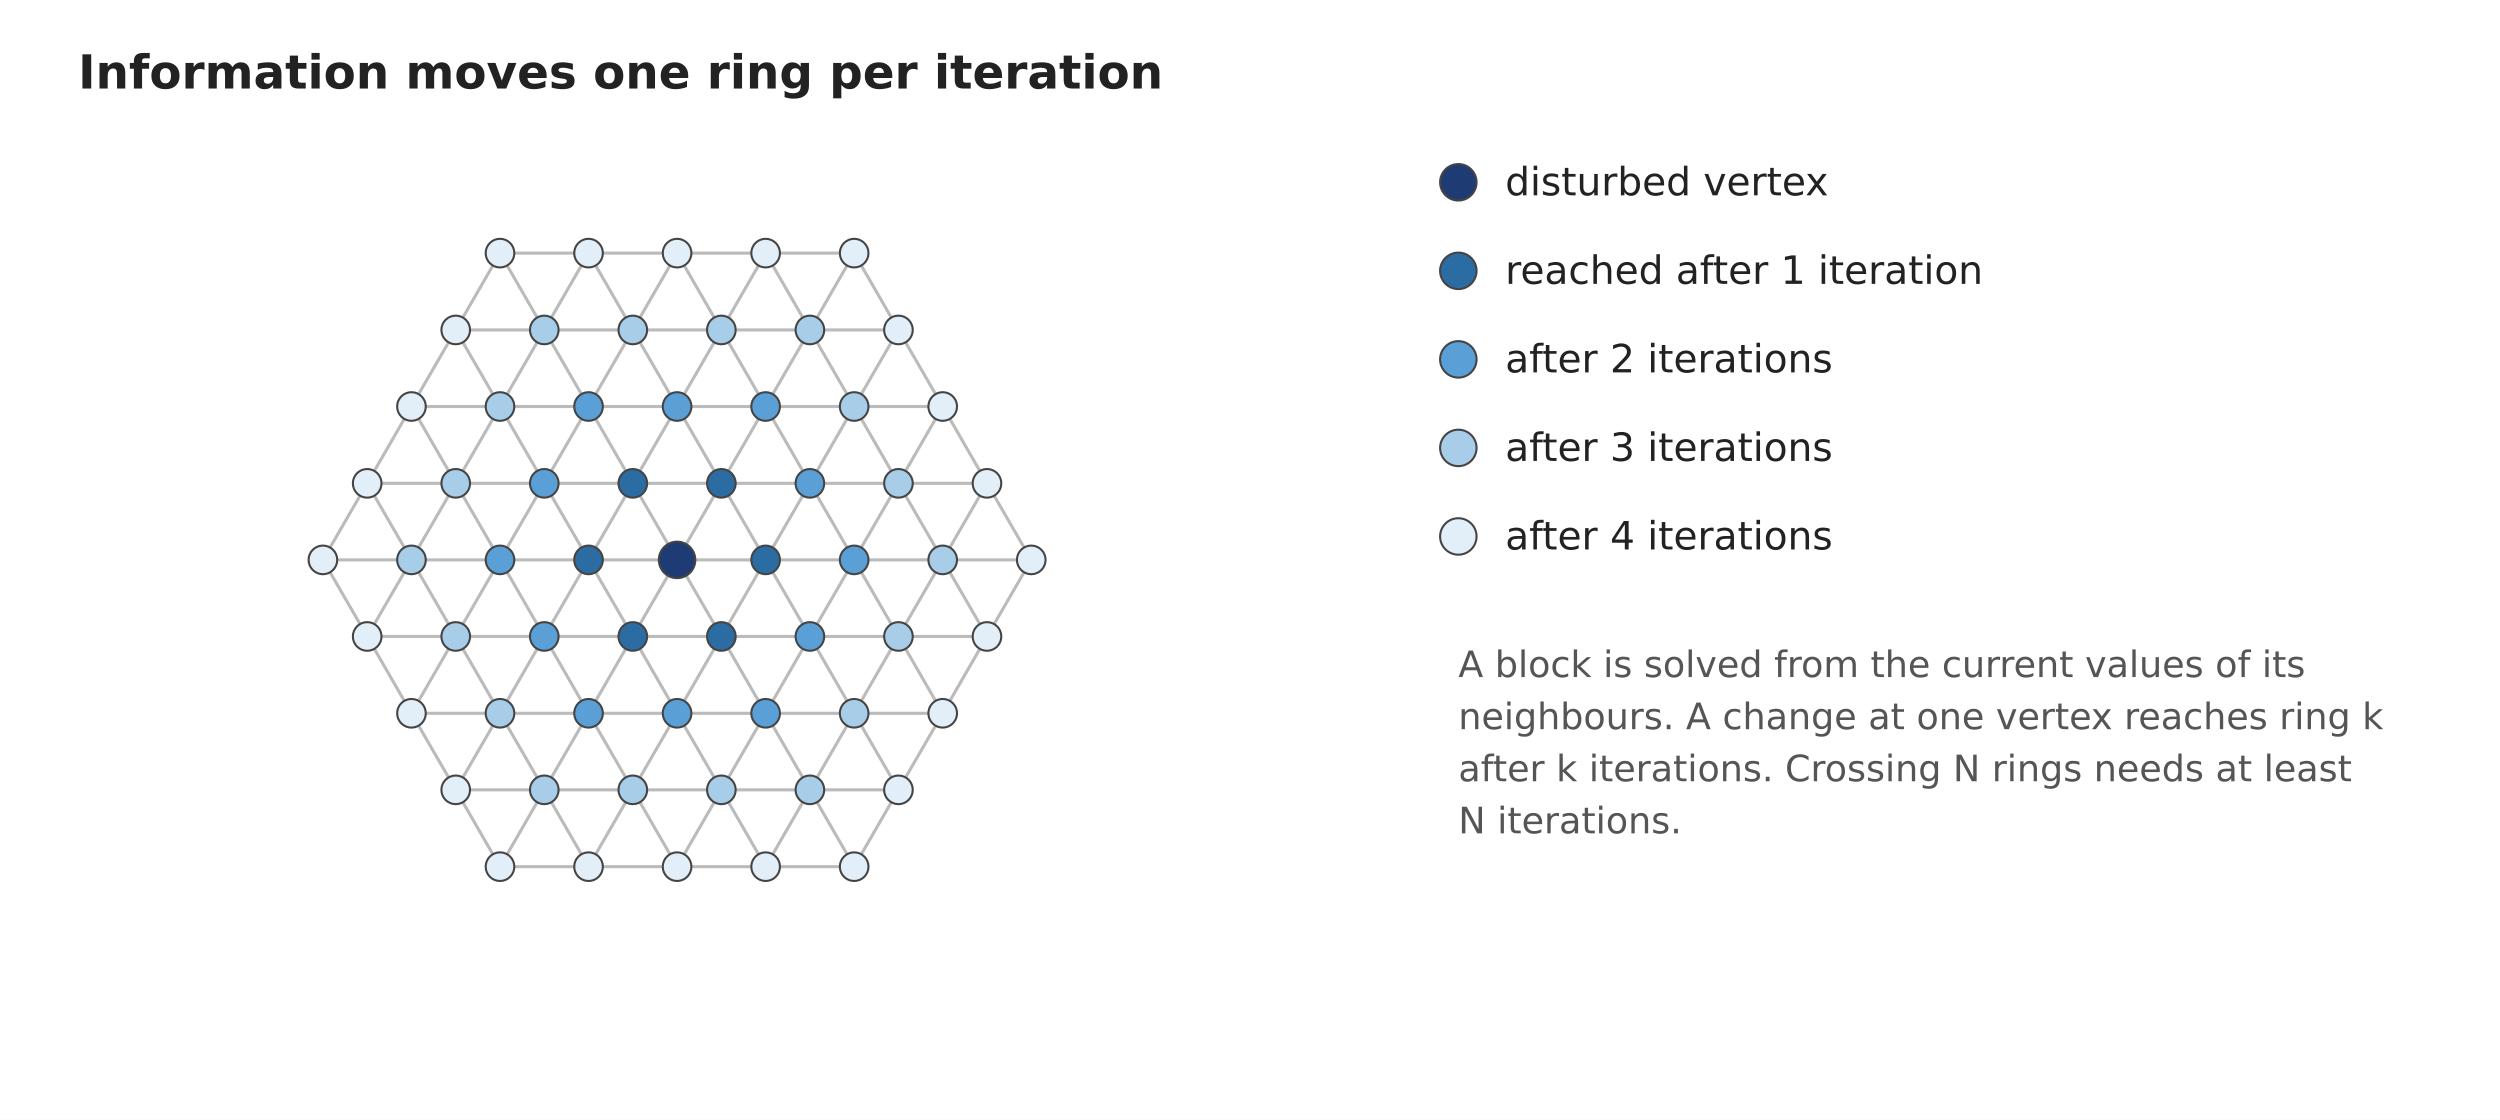
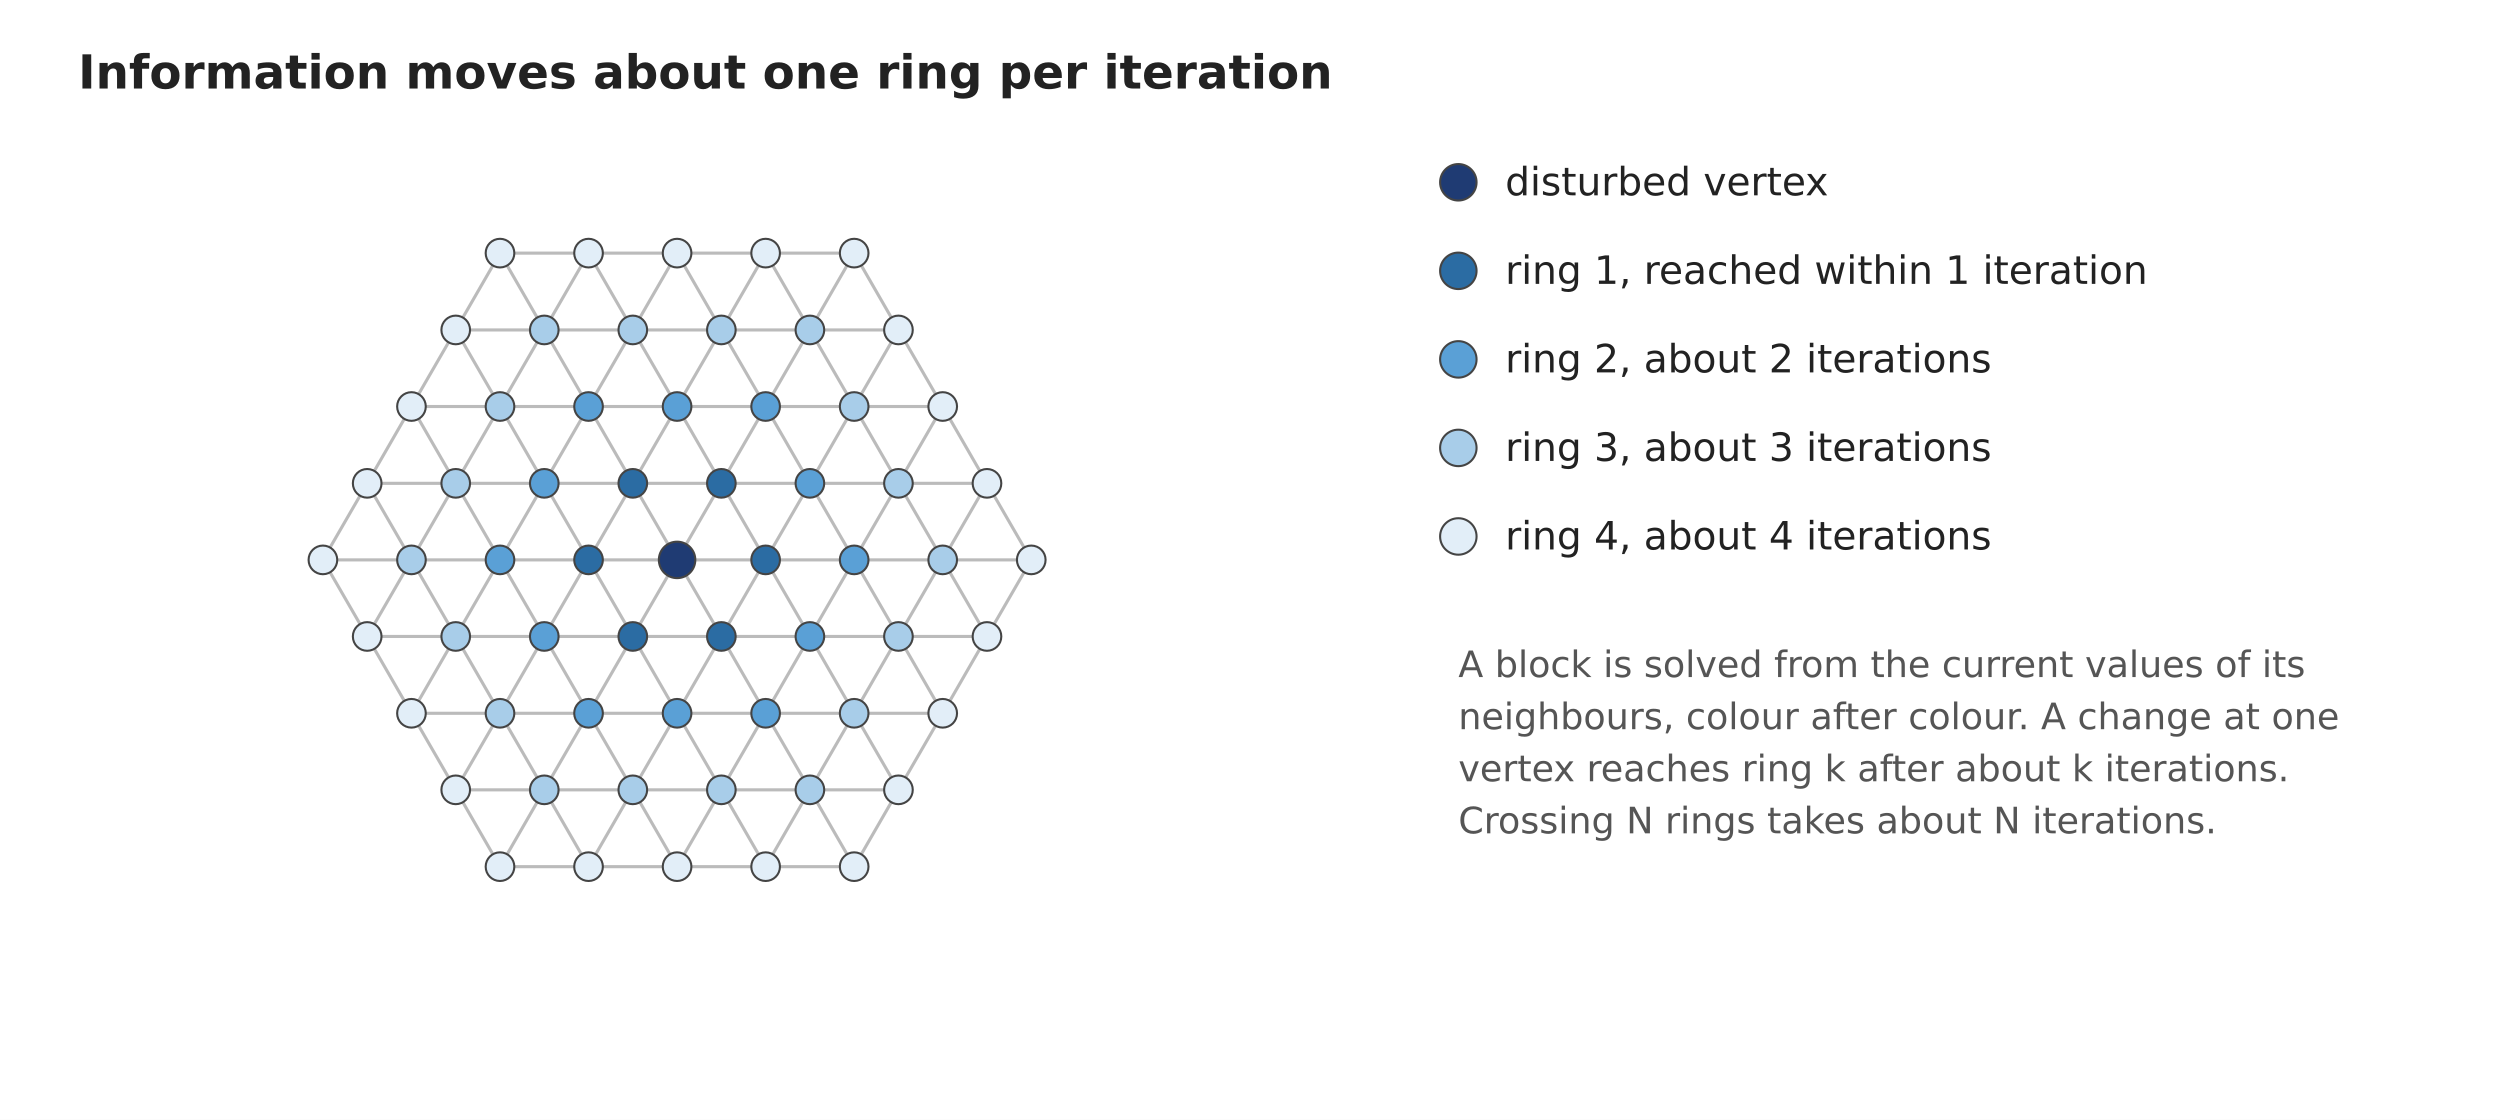
<svg xmlns="http://www.w3.org/2000/svg" width="960" height="430" viewBox="0 0 960 430" font-family="DejaVu Sans, Arial, sans-serif">
  <rect x="0" y="0" width="960" height="430" fill="#ffffff" />
-   <text x="30" y="34" font-size="18" font-weight="bold" fill="#222">Information moves one ring per iteration</text>
+   <text x="30" y="34" font-size="18" font-weight="bold" fill="#222">Information moves about one ring per iteration</text>
  <line x1="124.0" y1="215.0" x2="158.0" y2="215.0" stroke="#bbb" stroke-width="1.2" />
  <line x1="124.0" y1="215.0" x2="141.0" y2="185.6" stroke="#bbb" stroke-width="1.2" />
  <line x1="141.0" y1="185.6" x2="175.0" y2="185.6" stroke="#bbb" stroke-width="1.2" />
  <line x1="141.0" y1="185.6" x2="158.0" y2="156.1" stroke="#bbb" stroke-width="1.2" />
  <line x1="158.0" y1="156.1" x2="192.0" y2="156.1" stroke="#bbb" stroke-width="1.2" />
  <line x1="158.0" y1="156.1" x2="175.0" y2="126.7" stroke="#bbb" stroke-width="1.2" />
  <line x1="175.0" y1="126.7" x2="209.0" y2="126.7" stroke="#bbb" stroke-width="1.2" />
  <line x1="175.0" y1="126.7" x2="192.0" y2="97.2" stroke="#bbb" stroke-width="1.2" />
  <line x1="192.0" y1="97.2" x2="226.0" y2="97.2" stroke="#bbb" stroke-width="1.2" />
  <line x1="141.0" y1="244.4" x2="175.0" y2="244.4" stroke="#bbb" stroke-width="1.2" />
  <line x1="141.0" y1="244.4" x2="158.0" y2="215.0" stroke="#bbb" stroke-width="1.2" />
  <line x1="141.0" y1="244.4" x2="124.0" y2="215.0" stroke="#bbb" stroke-width="1.2" />
  <line x1="158.0" y1="215.0" x2="192.0" y2="215.0" stroke="#bbb" stroke-width="1.2" />
  <line x1="158.0" y1="215.0" x2="175.0" y2="185.6" stroke="#bbb" stroke-width="1.2" />
  <line x1="158.0" y1="215.0" x2="141.0" y2="185.6" stroke="#bbb" stroke-width="1.2" />
  <line x1="175.0" y1="185.6" x2="209.0" y2="185.6" stroke="#bbb" stroke-width="1.2" />
  <line x1="175.0" y1="185.6" x2="192.0" y2="156.1" stroke="#bbb" stroke-width="1.2" />
  <line x1="175.0" y1="185.6" x2="158.0" y2="156.1" stroke="#bbb" stroke-width="1.2" />
  <line x1="192.0" y1="156.1" x2="226.0" y2="156.1" stroke="#bbb" stroke-width="1.2" />
  <line x1="192.0" y1="156.1" x2="209.0" y2="126.7" stroke="#bbb" stroke-width="1.2" />
  <line x1="192.0" y1="156.1" x2="175.0" y2="126.7" stroke="#bbb" stroke-width="1.2" />
  <line x1="209.0" y1="126.7" x2="243.0" y2="126.7" stroke="#bbb" stroke-width="1.2" />
  <line x1="209.0" y1="126.7" x2="226.0" y2="97.2" stroke="#bbb" stroke-width="1.2" />
  <line x1="209.0" y1="126.7" x2="192.0" y2="97.2" stroke="#bbb" stroke-width="1.2" />
  <line x1="226.0" y1="97.2" x2="260.0" y2="97.2" stroke="#bbb" stroke-width="1.2" />
  <line x1="158.0" y1="273.9" x2="192.0" y2="273.9" stroke="#bbb" stroke-width="1.2" />
  <line x1="158.0" y1="273.9" x2="175.0" y2="244.4" stroke="#bbb" stroke-width="1.2" />
  <line x1="158.0" y1="273.9" x2="141.0" y2="244.4" stroke="#bbb" stroke-width="1.2" />
  <line x1="175.0" y1="244.4" x2="209.0" y2="244.4" stroke="#bbb" stroke-width="1.2" />
  <line x1="175.0" y1="244.4" x2="192.0" y2="215.0" stroke="#bbb" stroke-width="1.2" />
  <line x1="175.0" y1="244.4" x2="158.0" y2="215.0" stroke="#bbb" stroke-width="1.2" />
  <line x1="192.0" y1="215.0" x2="226.0" y2="215.0" stroke="#bbb" stroke-width="1.2" />
  <line x1="192.0" y1="215.0" x2="209.0" y2="185.6" stroke="#bbb" stroke-width="1.2" />
  <line x1="192.0" y1="215.0" x2="175.0" y2="185.6" stroke="#bbb" stroke-width="1.2" />
  <line x1="209.0" y1="185.6" x2="243.0" y2="185.6" stroke="#bbb" stroke-width="1.2" />
  <line x1="209.0" y1="185.6" x2="226.0" y2="156.1" stroke="#bbb" stroke-width="1.2" />
  <line x1="209.0" y1="185.6" x2="192.0" y2="156.1" stroke="#bbb" stroke-width="1.2" />
  <line x1="226.0" y1="156.1" x2="260.0" y2="156.1" stroke="#bbb" stroke-width="1.2" />
  <line x1="226.0" y1="156.1" x2="243.0" y2="126.7" stroke="#bbb" stroke-width="1.2" />
  <line x1="226.0" y1="156.1" x2="209.0" y2="126.7" stroke="#bbb" stroke-width="1.2" />
  <line x1="243.0" y1="126.7" x2="277.0" y2="126.7" stroke="#bbb" stroke-width="1.2" />
  <line x1="243.0" y1="126.7" x2="260.0" y2="97.2" stroke="#bbb" stroke-width="1.2" />
  <line x1="243.0" y1="126.7" x2="226.0" y2="97.2" stroke="#bbb" stroke-width="1.2" />
  <line x1="260.0" y1="97.2" x2="294.0" y2="97.2" stroke="#bbb" stroke-width="1.2" />
  <line x1="175.0" y1="303.3" x2="209.0" y2="303.3" stroke="#bbb" stroke-width="1.2" />
  <line x1="175.0" y1="303.3" x2="192.0" y2="273.9" stroke="#bbb" stroke-width="1.2" />
  <line x1="175.0" y1="303.3" x2="158.0" y2="273.9" stroke="#bbb" stroke-width="1.2" />
  <line x1="192.0" y1="273.9" x2="226.0" y2="273.9" stroke="#bbb" stroke-width="1.2" />
  <line x1="192.0" y1="273.9" x2="209.0" y2="244.4" stroke="#bbb" stroke-width="1.2" />
  <line x1="192.0" y1="273.9" x2="175.0" y2="244.4" stroke="#bbb" stroke-width="1.2" />
  <line x1="209.0" y1="244.4" x2="243.0" y2="244.4" stroke="#bbb" stroke-width="1.2" />
  <line x1="209.0" y1="244.4" x2="226.0" y2="215.0" stroke="#bbb" stroke-width="1.2" />
  <line x1="209.0" y1="244.4" x2="192.0" y2="215.0" stroke="#bbb" stroke-width="1.2" />
  <line x1="226.0" y1="215.0" x2="260.0" y2="215.0" stroke="#bbb" stroke-width="1.2" />
  <line x1="226.0" y1="215.0" x2="243.0" y2="185.6" stroke="#bbb" stroke-width="1.2" />
  <line x1="226.0" y1="215.0" x2="209.0" y2="185.6" stroke="#bbb" stroke-width="1.2" />
  <line x1="243.0" y1="185.6" x2="277.0" y2="185.6" stroke="#bbb" stroke-width="1.2" />
  <line x1="243.0" y1="185.6" x2="260.0" y2="156.1" stroke="#bbb" stroke-width="1.2" />
  <line x1="243.0" y1="185.6" x2="226.0" y2="156.1" stroke="#bbb" stroke-width="1.2" />
  <line x1="260.0" y1="156.1" x2="294.0" y2="156.1" stroke="#bbb" stroke-width="1.2" />
  <line x1="260.0" y1="156.1" x2="277.0" y2="126.7" stroke="#bbb" stroke-width="1.2" />
  <line x1="260.0" y1="156.1" x2="243.0" y2="126.7" stroke="#bbb" stroke-width="1.2" />
  <line x1="277.0" y1="126.7" x2="311.0" y2="126.7" stroke="#bbb" stroke-width="1.2" />
  <line x1="277.0" y1="126.7" x2="294.0" y2="97.2" stroke="#bbb" stroke-width="1.2" />
  <line x1="277.0" y1="126.7" x2="260.0" y2="97.2" stroke="#bbb" stroke-width="1.2" />
  <line x1="294.0" y1="97.2" x2="328.0" y2="97.2" stroke="#bbb" stroke-width="1.2" />
  <line x1="192.0" y1="332.8" x2="226.0" y2="332.8" stroke="#bbb" stroke-width="1.2" />
  <line x1="192.0" y1="332.8" x2="209.0" y2="303.3" stroke="#bbb" stroke-width="1.2" />
  <line x1="192.0" y1="332.8" x2="175.0" y2="303.3" stroke="#bbb" stroke-width="1.2" />
  <line x1="209.0" y1="303.3" x2="243.0" y2="303.3" stroke="#bbb" stroke-width="1.2" />
  <line x1="209.0" y1="303.3" x2="226.0" y2="273.9" stroke="#bbb" stroke-width="1.2" />
  <line x1="209.0" y1="303.3" x2="192.0" y2="273.9" stroke="#bbb" stroke-width="1.2" />
  <line x1="226.0" y1="273.9" x2="260.0" y2="273.9" stroke="#bbb" stroke-width="1.2" />
  <line x1="226.0" y1="273.9" x2="243.0" y2="244.4" stroke="#bbb" stroke-width="1.2" />
  <line x1="226.0" y1="273.9" x2="209.0" y2="244.4" stroke="#bbb" stroke-width="1.2" />
  <line x1="243.0" y1="244.4" x2="277.0" y2="244.4" stroke="#bbb" stroke-width="1.2" />
  <line x1="243.0" y1="244.4" x2="260.0" y2="215.0" stroke="#bbb" stroke-width="1.2" />
  <line x1="243.0" y1="244.4" x2="226.0" y2="215.0" stroke="#bbb" stroke-width="1.2" />
  <line x1="260.0" y1="215.0" x2="294.0" y2="215.0" stroke="#bbb" stroke-width="1.2" />
  <line x1="260.0" y1="215.0" x2="277.0" y2="185.6" stroke="#bbb" stroke-width="1.2" />
  <line x1="260.0" y1="215.0" x2="243.0" y2="185.6" stroke="#bbb" stroke-width="1.2" />
  <line x1="277.0" y1="185.6" x2="311.0" y2="185.6" stroke="#bbb" stroke-width="1.2" />
  <line x1="277.0" y1="185.6" x2="294.0" y2="156.1" stroke="#bbb" stroke-width="1.2" />
  <line x1="277.0" y1="185.6" x2="260.0" y2="156.1" stroke="#bbb" stroke-width="1.2" />
  <line x1="294.0" y1="156.1" x2="328.0" y2="156.1" stroke="#bbb" stroke-width="1.2" />
  <line x1="294.0" y1="156.1" x2="311.0" y2="126.7" stroke="#bbb" stroke-width="1.2" />
  <line x1="294.0" y1="156.1" x2="277.0" y2="126.7" stroke="#bbb" stroke-width="1.2" />
  <line x1="311.0" y1="126.7" x2="345.0" y2="126.7" stroke="#bbb" stroke-width="1.2" />
  <line x1="311.0" y1="126.7" x2="328.0" y2="97.2" stroke="#bbb" stroke-width="1.2" />
  <line x1="311.0" y1="126.7" x2="294.0" y2="97.2" stroke="#bbb" stroke-width="1.2" />
  <line x1="226.0" y1="332.8" x2="260.0" y2="332.8" stroke="#bbb" stroke-width="1.2" />
  <line x1="226.0" y1="332.8" x2="243.0" y2="303.3" stroke="#bbb" stroke-width="1.2" />
  <line x1="226.0" y1="332.8" x2="209.0" y2="303.3" stroke="#bbb" stroke-width="1.2" />
  <line x1="243.0" y1="303.3" x2="277.0" y2="303.3" stroke="#bbb" stroke-width="1.2" />
  <line x1="243.0" y1="303.3" x2="260.0" y2="273.9" stroke="#bbb" stroke-width="1.2" />
  <line x1="243.0" y1="303.3" x2="226.0" y2="273.9" stroke="#bbb" stroke-width="1.2" />
  <line x1="260.0" y1="273.9" x2="294.0" y2="273.9" stroke="#bbb" stroke-width="1.2" />
  <line x1="260.0" y1="273.9" x2="277.0" y2="244.4" stroke="#bbb" stroke-width="1.2" />
  <line x1="260.0" y1="273.9" x2="243.0" y2="244.4" stroke="#bbb" stroke-width="1.2" />
  <line x1="277.0" y1="244.4" x2="311.0" y2="244.4" stroke="#bbb" stroke-width="1.2" />
  <line x1="277.0" y1="244.4" x2="294.0" y2="215.0" stroke="#bbb" stroke-width="1.2" />
  <line x1="277.0" y1="244.4" x2="260.0" y2="215.0" stroke="#bbb" stroke-width="1.2" />
  <line x1="294.0" y1="215.0" x2="328.0" y2="215.0" stroke="#bbb" stroke-width="1.2" />
  <line x1="294.0" y1="215.0" x2="311.0" y2="185.6" stroke="#bbb" stroke-width="1.2" />
  <line x1="294.0" y1="215.0" x2="277.0" y2="185.6" stroke="#bbb" stroke-width="1.2" />
  <line x1="311.0" y1="185.6" x2="345.0" y2="185.6" stroke="#bbb" stroke-width="1.2" />
  <line x1="311.0" y1="185.6" x2="328.0" y2="156.1" stroke="#bbb" stroke-width="1.2" />
  <line x1="311.0" y1="185.6" x2="294.0" y2="156.1" stroke="#bbb" stroke-width="1.2" />
  <line x1="328.0" y1="156.1" x2="362.0" y2="156.1" stroke="#bbb" stroke-width="1.2" />
  <line x1="328.0" y1="156.1" x2="345.0" y2="126.7" stroke="#bbb" stroke-width="1.2" />
  <line x1="328.0" y1="156.1" x2="311.0" y2="126.7" stroke="#bbb" stroke-width="1.2" />
  <line x1="345.0" y1="126.7" x2="328.0" y2="97.2" stroke="#bbb" stroke-width="1.2" />
  <line x1="260.0" y1="332.8" x2="294.0" y2="332.8" stroke="#bbb" stroke-width="1.2" />
  <line x1="260.0" y1="332.8" x2="277.0" y2="303.3" stroke="#bbb" stroke-width="1.2" />
  <line x1="260.0" y1="332.8" x2="243.0" y2="303.3" stroke="#bbb" stroke-width="1.2" />
  <line x1="277.0" y1="303.3" x2="311.0" y2="303.3" stroke="#bbb" stroke-width="1.2" />
  <line x1="277.0" y1="303.3" x2="294.0" y2="273.9" stroke="#bbb" stroke-width="1.2" />
  <line x1="277.0" y1="303.3" x2="260.0" y2="273.9" stroke="#bbb" stroke-width="1.2" />
  <line x1="294.0" y1="273.9" x2="328.0" y2="273.9" stroke="#bbb" stroke-width="1.2" />
  <line x1="294.0" y1="273.9" x2="311.0" y2="244.4" stroke="#bbb" stroke-width="1.2" />
  <line x1="294.0" y1="273.9" x2="277.0" y2="244.4" stroke="#bbb" stroke-width="1.2" />
  <line x1="311.0" y1="244.4" x2="345.0" y2="244.4" stroke="#bbb" stroke-width="1.2" />
  <line x1="311.0" y1="244.4" x2="328.0" y2="215.0" stroke="#bbb" stroke-width="1.2" />
  <line x1="311.0" y1="244.4" x2="294.0" y2="215.0" stroke="#bbb" stroke-width="1.2" />
  <line x1="328.0" y1="215.0" x2="362.0" y2="215.0" stroke="#bbb" stroke-width="1.2" />
  <line x1="328.0" y1="215.0" x2="345.0" y2="185.6" stroke="#bbb" stroke-width="1.2" />
  <line x1="328.0" y1="215.0" x2="311.0" y2="185.6" stroke="#bbb" stroke-width="1.2" />
  <line x1="345.0" y1="185.6" x2="379.0" y2="185.6" stroke="#bbb" stroke-width="1.2" />
  <line x1="345.0" y1="185.6" x2="362.0" y2="156.1" stroke="#bbb" stroke-width="1.2" />
  <line x1="345.0" y1="185.6" x2="328.0" y2="156.1" stroke="#bbb" stroke-width="1.2" />
  <line x1="362.0" y1="156.1" x2="345.0" y2="126.7" stroke="#bbb" stroke-width="1.2" />
  <line x1="294.0" y1="332.8" x2="328.0" y2="332.8" stroke="#bbb" stroke-width="1.2" />
  <line x1="294.0" y1="332.8" x2="311.0" y2="303.3" stroke="#bbb" stroke-width="1.2" />
  <line x1="294.0" y1="332.8" x2="277.0" y2="303.3" stroke="#bbb" stroke-width="1.2" />
  <line x1="311.0" y1="303.3" x2="345.0" y2="303.3" stroke="#bbb" stroke-width="1.2" />
  <line x1="311.0" y1="303.3" x2="328.0" y2="273.9" stroke="#bbb" stroke-width="1.2" />
  <line x1="311.0" y1="303.3" x2="294.0" y2="273.9" stroke="#bbb" stroke-width="1.2" />
  <line x1="328.0" y1="273.9" x2="362.0" y2="273.9" stroke="#bbb" stroke-width="1.2" />
  <line x1="328.0" y1="273.9" x2="345.0" y2="244.4" stroke="#bbb" stroke-width="1.2" />
  <line x1="328.0" y1="273.9" x2="311.0" y2="244.4" stroke="#bbb" stroke-width="1.2" />
  <line x1="345.0" y1="244.4" x2="379.0" y2="244.4" stroke="#bbb" stroke-width="1.2" />
  <line x1="345.0" y1="244.4" x2="362.0" y2="215.0" stroke="#bbb" stroke-width="1.2" />
  <line x1="345.0" y1="244.4" x2="328.0" y2="215.0" stroke="#bbb" stroke-width="1.2" />
  <line x1="362.0" y1="215.0" x2="396.0" y2="215.0" stroke="#bbb" stroke-width="1.2" />
  <line x1="362.0" y1="215.0" x2="379.0" y2="185.6" stroke="#bbb" stroke-width="1.2" />
  <line x1="362.0" y1="215.0" x2="345.0" y2="185.6" stroke="#bbb" stroke-width="1.2" />
  <line x1="379.0" y1="185.6" x2="362.0" y2="156.1" stroke="#bbb" stroke-width="1.2" />
  <line x1="328.0" y1="332.8" x2="345.0" y2="303.3" stroke="#bbb" stroke-width="1.2" />
  <line x1="328.0" y1="332.8" x2="311.0" y2="303.3" stroke="#bbb" stroke-width="1.2" />
  <line x1="345.0" y1="303.3" x2="362.0" y2="273.9" stroke="#bbb" stroke-width="1.2" />
  <line x1="345.0" y1="303.3" x2="328.0" y2="273.9" stroke="#bbb" stroke-width="1.2" />
  <line x1="362.0" y1="273.9" x2="379.0" y2="244.4" stroke="#bbb" stroke-width="1.2" />
  <line x1="362.0" y1="273.9" x2="345.0" y2="244.4" stroke="#bbb" stroke-width="1.2" />
  <line x1="379.0" y1="244.4" x2="396.0" y2="215.0" stroke="#bbb" stroke-width="1.2" />
  <line x1="379.0" y1="244.4" x2="362.0" y2="215.0" stroke="#bbb" stroke-width="1.2" />
  <line x1="396.0" y1="215.0" x2="379.0" y2="185.6" stroke="#bbb" stroke-width="1.2" />
  <circle cx="124.0" cy="215.0" r="5.5" fill="#e2eef8" stroke="#444" stroke-width="0.8" />
  <circle cx="141.0" cy="185.6" r="5.5" fill="#e2eef8" stroke="#444" stroke-width="0.8" />
  <circle cx="158.0" cy="156.1" r="5.5" fill="#e2eef8" stroke="#444" stroke-width="0.8" />
  <circle cx="175.0" cy="126.7" r="5.5" fill="#e2eef8" stroke="#444" stroke-width="0.8" />
  <circle cx="192.0" cy="97.2" r="5.5" fill="#e2eef8" stroke="#444" stroke-width="0.8" />
  <circle cx="141.0" cy="244.4" r="5.5" fill="#e2eef8" stroke="#444" stroke-width="0.8" />
  <circle cx="158.0" cy="215.0" r="5.5" fill="#a8cde9" stroke="#444" stroke-width="0.8" />
  <circle cx="175.0" cy="185.6" r="5.5" fill="#a8cde9" stroke="#444" stroke-width="0.8" />
  <circle cx="192.0" cy="156.1" r="5.5" fill="#a8cde9" stroke="#444" stroke-width="0.8" />
  <circle cx="209.0" cy="126.7" r="5.5" fill="#a8cde9" stroke="#444" stroke-width="0.8" />
  <circle cx="226.0" cy="97.2" r="5.5" fill="#e2eef8" stroke="#444" stroke-width="0.8" />
  <circle cx="158.0" cy="273.9" r="5.5" fill="#e2eef8" stroke="#444" stroke-width="0.8" />
  <circle cx="175.0" cy="244.4" r="5.5" fill="#a8cde9" stroke="#444" stroke-width="0.8" />
  <circle cx="192.0" cy="215.0" r="5.5" fill="#5aa0d6" stroke="#444" stroke-width="0.8" />
  <circle cx="209.0" cy="185.6" r="5.5" fill="#5aa0d6" stroke="#444" stroke-width="0.8" />
  <circle cx="226.0" cy="156.1" r="5.5" fill="#5aa0d6" stroke="#444" stroke-width="0.8" />
  <circle cx="243.0" cy="126.7" r="5.5" fill="#a8cde9" stroke="#444" stroke-width="0.8" />
  <circle cx="260.0" cy="97.2" r="5.5" fill="#e2eef8" stroke="#444" stroke-width="0.8" />
  <circle cx="175.0" cy="303.3" r="5.5" fill="#e2eef8" stroke="#444" stroke-width="0.8" />
  <circle cx="192.0" cy="273.9" r="5.5" fill="#a8cde9" stroke="#444" stroke-width="0.8" />
  <circle cx="209.0" cy="244.4" r="5.5" fill="#5aa0d6" stroke="#444" stroke-width="0.8" />
  <circle cx="226.0" cy="215.0" r="5.5" fill="#2b6ca3" stroke="#444" stroke-width="0.8" />
  <circle cx="243.0" cy="185.6" r="5.5" fill="#2b6ca3" stroke="#444" stroke-width="0.8" />
  <circle cx="260.0" cy="156.1" r="5.5" fill="#5aa0d6" stroke="#444" stroke-width="0.8" />
  <circle cx="277.0" cy="126.7" r="5.5" fill="#a8cde9" stroke="#444" stroke-width="0.8" />
  <circle cx="294.0" cy="97.2" r="5.5" fill="#e2eef8" stroke="#444" stroke-width="0.8" />
  <circle cx="192.0" cy="332.8" r="5.5" fill="#e2eef8" stroke="#444" stroke-width="0.8" />
  <circle cx="209.0" cy="303.3" r="5.5" fill="#a8cde9" stroke="#444" stroke-width="0.8" />
  <circle cx="226.0" cy="273.9" r="5.5" fill="#5aa0d6" stroke="#444" stroke-width="0.8" />
  <circle cx="243.0" cy="244.4" r="5.5" fill="#2b6ca3" stroke="#444" stroke-width="0.8" />
  <circle cx="260.0" cy="215.0" r="7" fill="#1f3b73" stroke="#444" stroke-width="0.8" />
  <circle cx="277.0" cy="185.6" r="5.5" fill="#2b6ca3" stroke="#444" stroke-width="0.8" />
  <circle cx="294.0" cy="156.1" r="5.5" fill="#5aa0d6" stroke="#444" stroke-width="0.8" />
  <circle cx="311.0" cy="126.7" r="5.5" fill="#a8cde9" stroke="#444" stroke-width="0.8" />
  <circle cx="328.0" cy="97.2" r="5.5" fill="#e2eef8" stroke="#444" stroke-width="0.8" />
  <circle cx="226.0" cy="332.8" r="5.5" fill="#e2eef8" stroke="#444" stroke-width="0.8" />
  <circle cx="243.0" cy="303.3" r="5.5" fill="#a8cde9" stroke="#444" stroke-width="0.8" />
  <circle cx="260.0" cy="273.9" r="5.5" fill="#5aa0d6" stroke="#444" stroke-width="0.8" />
  <circle cx="277.0" cy="244.4" r="5.5" fill="#2b6ca3" stroke="#444" stroke-width="0.8" />
  <circle cx="294.0" cy="215.0" r="5.5" fill="#2b6ca3" stroke="#444" stroke-width="0.8" />
  <circle cx="311.0" cy="185.6" r="5.5" fill="#5aa0d6" stroke="#444" stroke-width="0.8" />
  <circle cx="328.0" cy="156.1" r="5.5" fill="#a8cde9" stroke="#444" stroke-width="0.8" />
  <circle cx="345.0" cy="126.7" r="5.5" fill="#e2eef8" stroke="#444" stroke-width="0.8" />
  <circle cx="260.0" cy="332.8" r="5.5" fill="#e2eef8" stroke="#444" stroke-width="0.8" />
  <circle cx="277.0" cy="303.3" r="5.5" fill="#a8cde9" stroke="#444" stroke-width="0.8" />
  <circle cx="294.0" cy="273.9" r="5.5" fill="#5aa0d6" stroke="#444" stroke-width="0.8" />
  <circle cx="311.0" cy="244.4" r="5.5" fill="#5aa0d6" stroke="#444" stroke-width="0.8" />
  <circle cx="328.0" cy="215.0" r="5.5" fill="#5aa0d6" stroke="#444" stroke-width="0.8" />
  <circle cx="345.0" cy="185.6" r="5.5" fill="#a8cde9" stroke="#444" stroke-width="0.8" />
  <circle cx="362.0" cy="156.1" r="5.5" fill="#e2eef8" stroke="#444" stroke-width="0.8" />
  <circle cx="294.0" cy="332.8" r="5.5" fill="#e2eef8" stroke="#444" stroke-width="0.8" />
  <circle cx="311.0" cy="303.3" r="5.5" fill="#a8cde9" stroke="#444" stroke-width="0.8" />
  <circle cx="328.0" cy="273.9" r="5.5" fill="#a8cde9" stroke="#444" stroke-width="0.8" />
  <circle cx="345.0" cy="244.4" r="5.5" fill="#a8cde9" stroke="#444" stroke-width="0.8" />
  <circle cx="362.0" cy="215.0" r="5.5" fill="#a8cde9" stroke="#444" stroke-width="0.8" />
  <circle cx="379.0" cy="185.6" r="5.5" fill="#e2eef8" stroke="#444" stroke-width="0.8" />
  <circle cx="328.0" cy="332.8" r="5.5" fill="#e2eef8" stroke="#444" stroke-width="0.8" />
  <circle cx="345.0" cy="303.3" r="5.5" fill="#e2eef8" stroke="#444" stroke-width="0.8" />
  <circle cx="362.0" cy="273.9" r="5.5" fill="#e2eef8" stroke="#444" stroke-width="0.8" />
  <circle cx="379.0" cy="244.4" r="5.5" fill="#e2eef8" stroke="#444" stroke-width="0.8" />
  <circle cx="396.0" cy="215.0" r="5.5" fill="#e2eef8" stroke="#444" stroke-width="0.8" />
  <circle cx="560" cy="70" r="7" fill="#1f3b73" stroke="#444" stroke-width="0.8" />
  <text x="578" y="75" font-size="15" fill="#222">disturbed vertex</text>
  <circle cx="560" cy="104" r="7" fill="#2b6ca3" stroke="#444" stroke-width="0.8" />
-   <text x="578" y="109" font-size="15" fill="#222">reached after 1 iteration</text>
+   <text x="578" y="109" font-size="15" fill="#222">ring 1, reached within 1 iteration</text>
  <circle cx="560" cy="138" r="7" fill="#5aa0d6" stroke="#444" stroke-width="0.8" />
-   <text x="578" y="143" font-size="15" fill="#222">after 2 iterations</text>
+   <text x="578" y="143" font-size="15" fill="#222">ring 2, about 2 iterations</text>
  <circle cx="560" cy="172" r="7" fill="#a8cde9" stroke="#444" stroke-width="0.8" />
-   <text x="578" y="177" font-size="15" fill="#222">after 3 iterations</text>
+   <text x="578" y="177" font-size="15" fill="#222">ring 3, about 3 iterations</text>
  <circle cx="560" cy="206" r="7" fill="#e2eef8" stroke="#444" stroke-width="0.8" />
-   <text x="578" y="211" font-size="15" fill="#222">after 4 iterations</text>
+   <text x="578" y="211" font-size="15" fill="#222">ring 4, about 4 iterations</text>
  <text x="560" y="260" font-size="14" fill="#555">A block is solved from the current values of its</text>
-   <text x="560" y="280" font-size="14" fill="#555">neighbours. A change at one vertex reaches ring k</text>
-   <text x="560" y="300" font-size="14" fill="#555">after k iterations. Crossing N rings needs at least</text>
-   <text x="560" y="320" font-size="14" fill="#555">N iterations.</text>
+   <text x="560" y="280" font-size="14" fill="#555">neighbours, colour after colour. A change at one</text>
+   <text x="560" y="300" font-size="14" fill="#555">vertex reaches ring k after about k iterations.</text>
+   <text x="560" y="320" font-size="14" fill="#555">Crossing N rings takes about N iterations.</text>
</svg>
